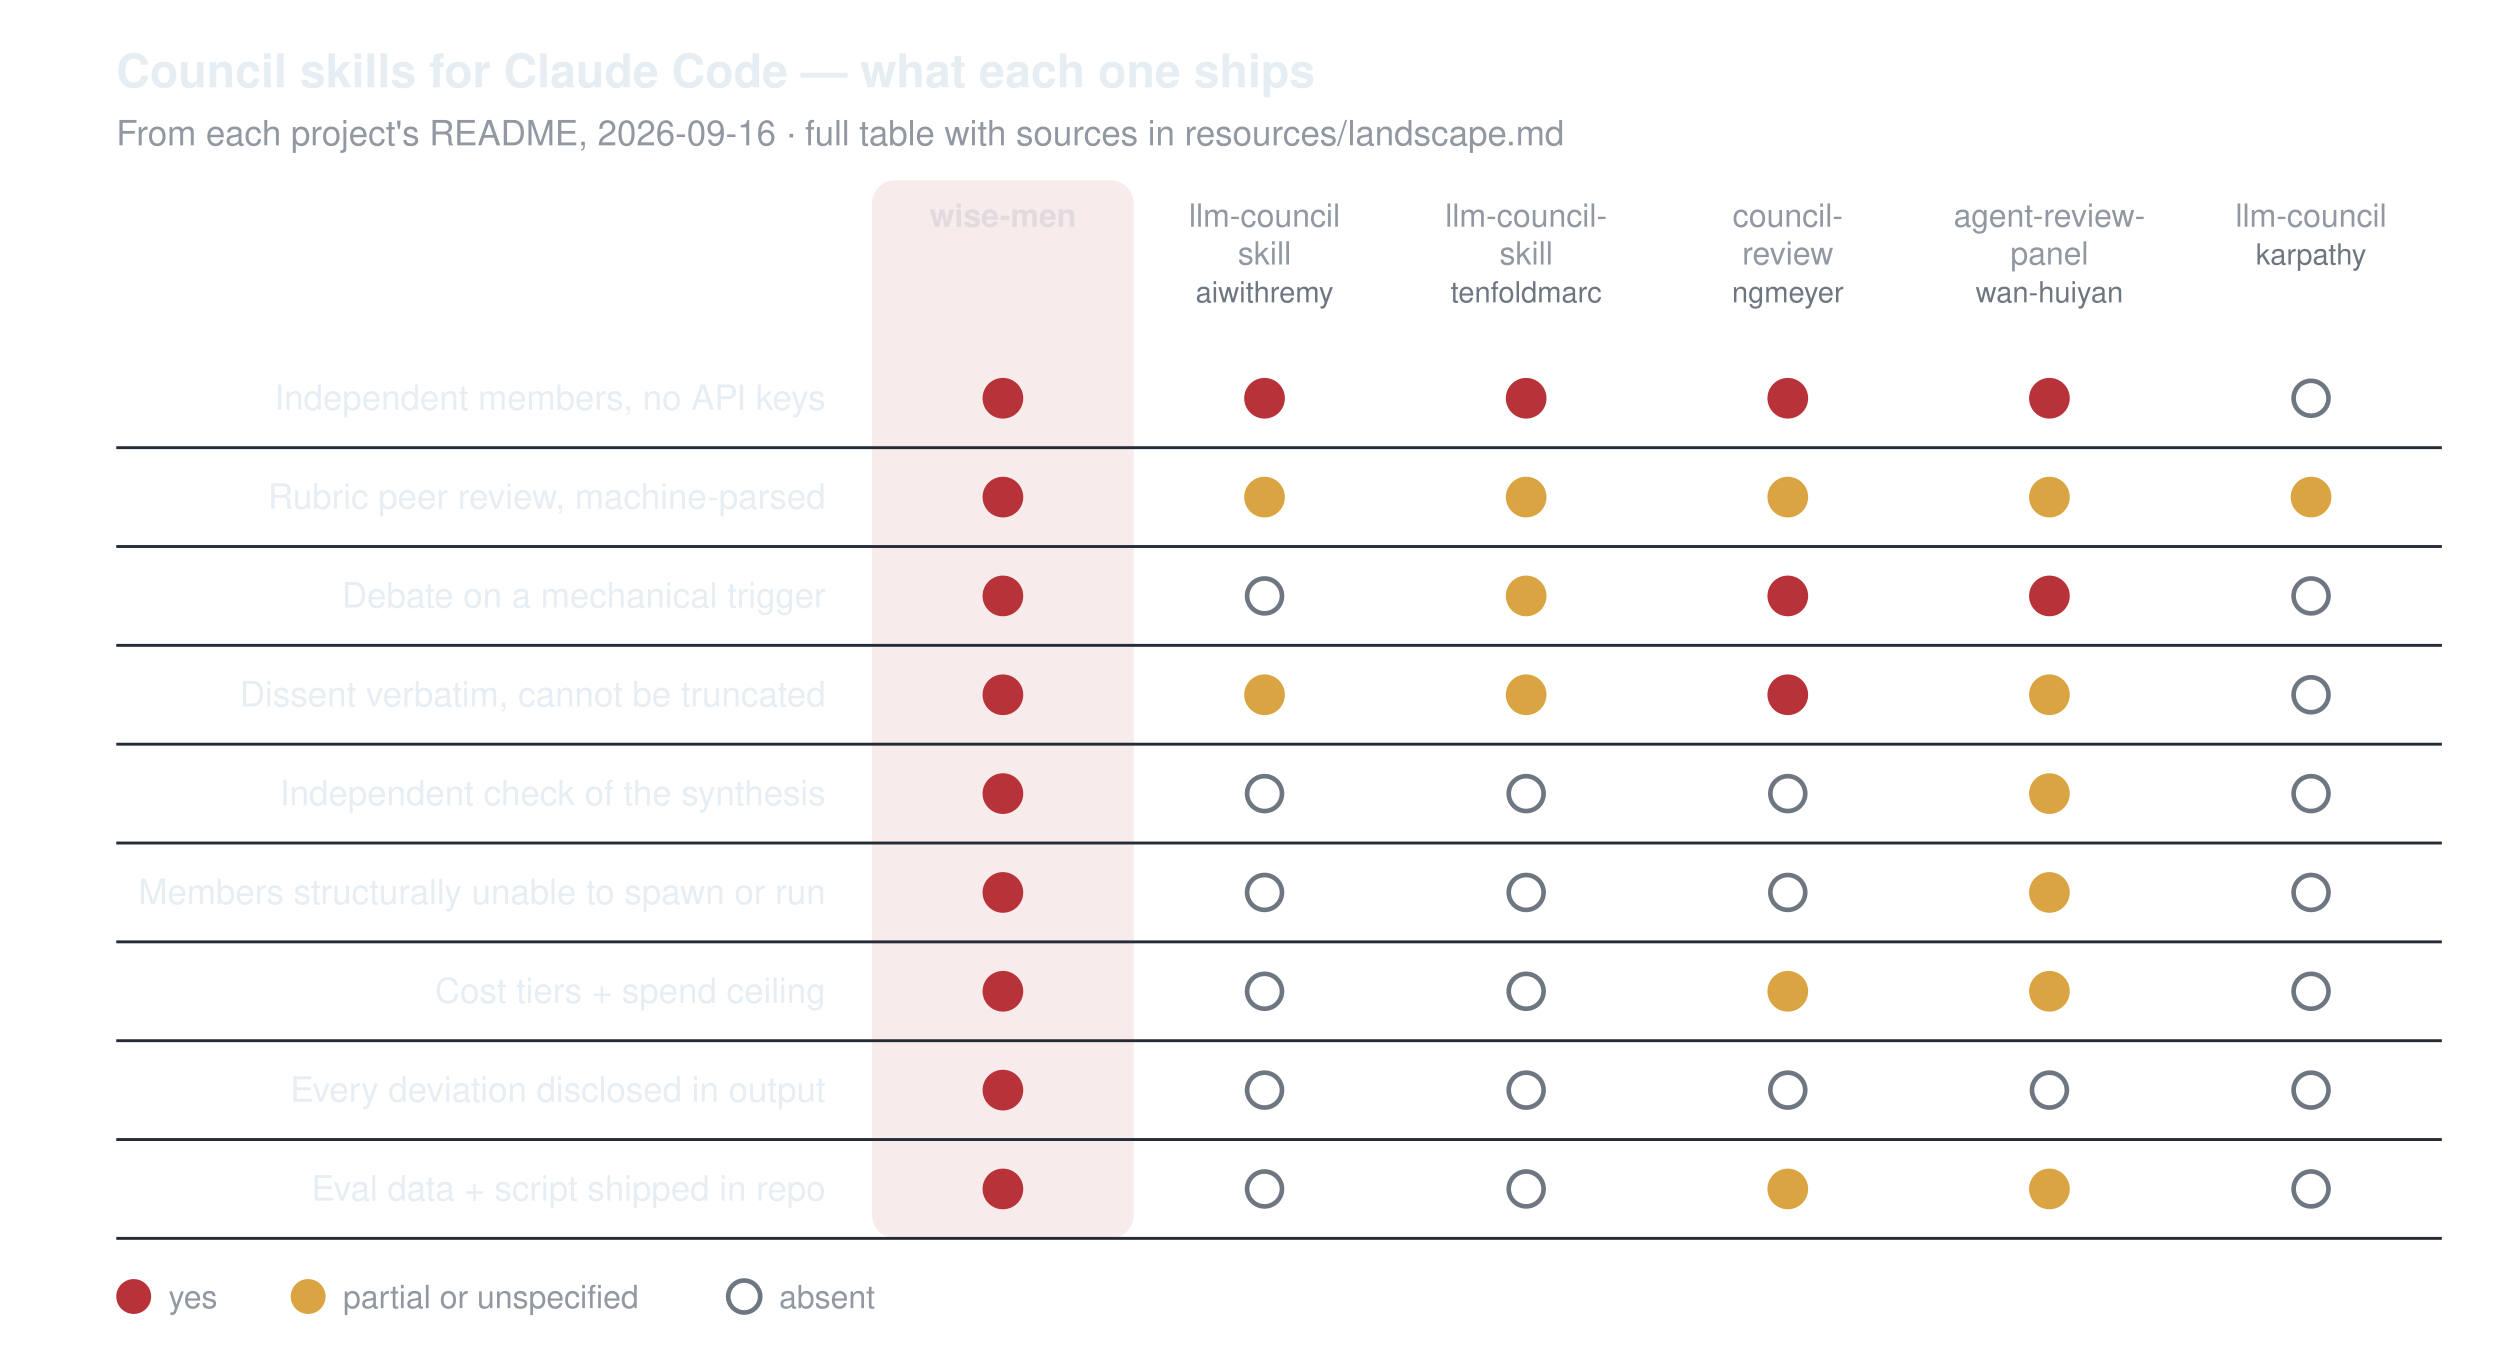
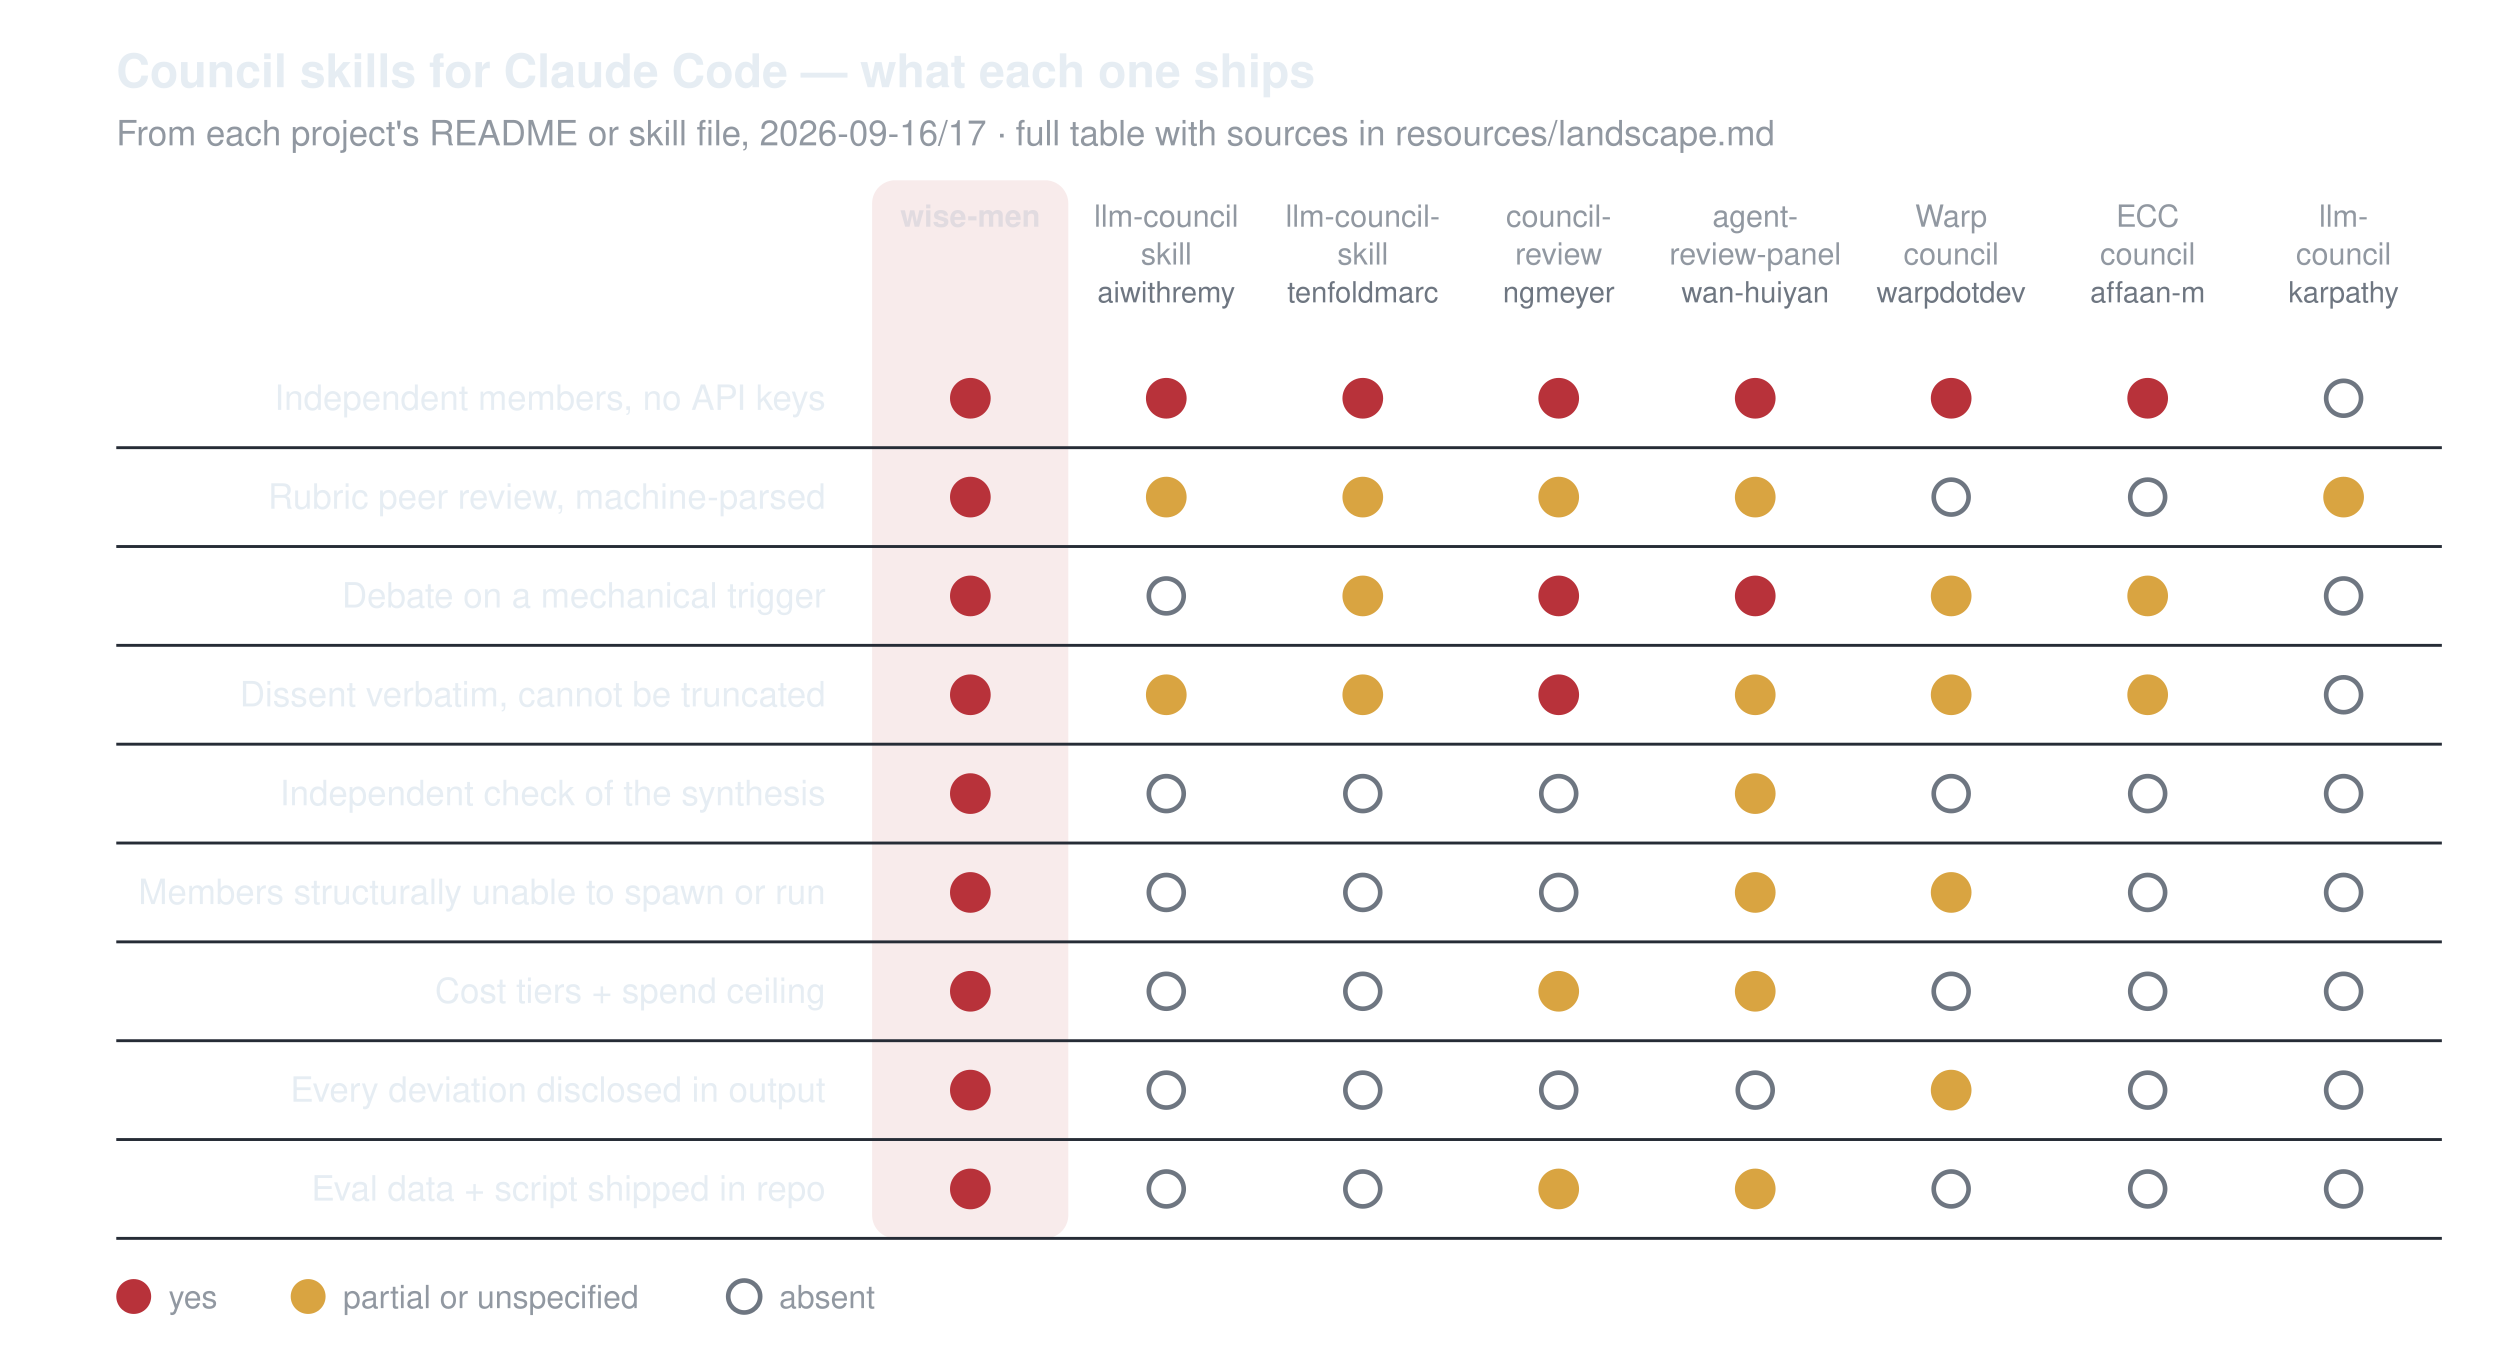
<svg xmlns="http://www.w3.org/2000/svg" viewBox="0 0 860 466" width="860" font-family="-apple-system, BlinkMacSystemFont, 'Segoe UI', Helvetica, Arial, sans-serif">
  <text x="40" y="30" font-size="16" font-weight="600" fill="#e6edf3" text-anchor="start">Council skills for Claude Code — what each one ships</text>
-   <text x="40" y="50" font-size="12" font-weight="400" fill="#9198a1" text-anchor="start">From each project's README, 2026-09-16 · full table with sources in resources/landscape.md</text>
-   <text x="345" y="78" font-size="11" font-weight="700" fill="#e6edf3" text-anchor="middle">wise-men</text>
-   <text x="435" y="78" font-size="11" font-weight="500" fill="#9198a1" text-anchor="middle">llm-council</text>
-   <text x="435" y="91" font-size="11" font-weight="500" fill="#9198a1" text-anchor="middle">skill</text>
-   <text x="435" y="104" font-size="10" font-weight="400" fill="#6e7681" text-anchor="middle">aiwithremy</text>
-   <text x="525" y="78" font-size="11" font-weight="500" fill="#9198a1" text-anchor="middle">llm-council-</text>
-   <text x="525" y="91" font-size="11" font-weight="500" fill="#9198a1" text-anchor="middle">skill</text>
-   <text x="525" y="104" font-size="10" font-weight="400" fill="#6e7681" text-anchor="middle">tenfoldmarc</text>
-   <text x="615" y="78" font-size="11" font-weight="500" fill="#9198a1" text-anchor="middle">council-</text>
-   <text x="615" y="91" font-size="11" font-weight="500" fill="#9198a1" text-anchor="middle">review</text>
-   <text x="615" y="104" font-size="10" font-weight="400" fill="#6e7681" text-anchor="middle">ngmeyer</text>
-   <text x="705" y="78" font-size="11" font-weight="500" fill="#9198a1" text-anchor="middle">agent-review-</text>
-   <text x="705" y="91" font-size="11" font-weight="500" fill="#9198a1" text-anchor="middle">panel</text>
-   <text x="705" y="104" font-size="10" font-weight="400" fill="#6e7681" text-anchor="middle">wan-huiyan</text>
-   <text x="795" y="78" font-size="11" font-weight="500" fill="#9198a1" text-anchor="middle">llm-council</text>
-   <text x="795" y="91" font-size="10" font-weight="400" fill="#6e7681" text-anchor="middle">karpathy</text>
-   <rect x="300" y="62" width="90" height="364" rx="8" fill="#b8323a" fill-opacity="0.10" />
+   <text x="40" y="50" font-size="12" font-weight="400" fill="#9198a1" text-anchor="start">From each project's README or skill file, 2026-09-16/17 · full table with sources in resources/landscape.md</text>
+   <text x="333.8" y="78" font-size="10.5" font-weight="700" fill="#e6edf3" text-anchor="middle">wise-men</text>
+   <text x="401.2" y="78" font-size="10.5" font-weight="500" fill="#9198a1" text-anchor="middle">llm-council</text>
+   <text x="401.2" y="91" font-size="10.5" font-weight="500" fill="#9198a1" text-anchor="middle">skill</text>
+   <text x="401.2" y="104" font-size="10" font-weight="400" fill="#6e7681" text-anchor="middle">aiwithremy</text>
+   <text x="468.8" y="78" font-size="10.5" font-weight="500" fill="#9198a1" text-anchor="middle">llm-council-</text>
+   <text x="468.8" y="91" font-size="10.5" font-weight="500" fill="#9198a1" text-anchor="middle">skill</text>
+   <text x="468.8" y="104" font-size="10" font-weight="400" fill="#6e7681" text-anchor="middle">tenfoldmarc</text>
+   <text x="536.2" y="78" font-size="10.5" font-weight="500" fill="#9198a1" text-anchor="middle">council-</text>
+   <text x="536.2" y="91" font-size="10.5" font-weight="500" fill="#9198a1" text-anchor="middle">review</text>
+   <text x="536.2" y="104" font-size="10" font-weight="400" fill="#6e7681" text-anchor="middle">ngmeyer</text>
+   <text x="603.8" y="78" font-size="10.5" font-weight="500" fill="#9198a1" text-anchor="middle">agent-</text>
+   <text x="603.8" y="91" font-size="10.5" font-weight="500" fill="#9198a1" text-anchor="middle">review-panel</text>
+   <text x="603.8" y="104" font-size="10" font-weight="400" fill="#6e7681" text-anchor="middle">wan-huiyan</text>
+   <text x="671.2" y="78" font-size="10.5" font-weight="500" fill="#9198a1" text-anchor="middle">Warp</text>
+   <text x="671.2" y="91" font-size="10.5" font-weight="500" fill="#9198a1" text-anchor="middle">council</text>
+   <text x="671.2" y="104" font-size="10" font-weight="400" fill="#6e7681" text-anchor="middle">warpdotdev</text>
+   <text x="738.8" y="78" font-size="10.5" font-weight="500" fill="#9198a1" text-anchor="middle">ECC</text>
+   <text x="738.8" y="91" font-size="10.5" font-weight="500" fill="#9198a1" text-anchor="middle">council</text>
+   <text x="738.8" y="104" font-size="10" font-weight="400" fill="#6e7681" text-anchor="middle">affaan-m</text>
+   <text x="806.2" y="78" font-size="10.5" font-weight="500" fill="#9198a1" text-anchor="middle">llm-</text>
+   <text x="806.2" y="91" font-size="10.5" font-weight="500" fill="#9198a1" text-anchor="middle">council</text>
+   <text x="806.2" y="104" font-size="10" font-weight="400" fill="#6e7681" text-anchor="middle">karpathy</text>
+   <rect x="300" y="62" width="67.5" height="364" rx="8" fill="#b8323a" fill-opacity="0.10" />
  <text x="284" y="141" font-size="12" font-weight="400" fill="#e6edf3" text-anchor="end">Independent members, no API keys</text>
  <line x1="40" y1="154" x2="840" y2="154" stroke="#262c36" stroke-width="1" />
-   <circle cx="345" cy="137" r="7" fill="#b8323a" />
-   <circle cx="435" cy="137" r="7" fill="#b8323a" />
-   <circle cx="525" cy="137" r="7" fill="#b8323a" />
-   <circle cx="615" cy="137" r="7" fill="#b8323a" />
-   <circle cx="705" cy="137" r="7" fill="#b8323a" />
-   <circle cx="795" cy="137" r="6" fill="none" stroke="#6e7681" stroke-width="1.6" />
+   <circle cx="333.8" cy="137" r="7" fill="#b8323a" />
+   <circle cx="401.2" cy="137" r="7" fill="#b8323a" />
+   <circle cx="468.8" cy="137" r="7" fill="#b8323a" />
+   <circle cx="536.2" cy="137" r="7" fill="#b8323a" />
+   <circle cx="603.8" cy="137" r="7" fill="#b8323a" />
+   <circle cx="671.2" cy="137" r="7" fill="#b8323a" />
+   <circle cx="738.8" cy="137" r="7" fill="#b8323a" />
+   <circle cx="806.2" cy="137" r="6" fill="none" stroke="#6e7681" stroke-width="1.6" />
  <text x="284" y="175" font-size="12" font-weight="400" fill="#e6edf3" text-anchor="end">Rubric peer review, machine-parsed</text>
  <line x1="40" y1="188" x2="840" y2="188" stroke="#262c36" stroke-width="1" />
-   <circle cx="345" cy="171" r="7" fill="#b8323a" />
-   <circle cx="435" cy="171" r="7" fill="#d9a441" />
-   <circle cx="525" cy="171" r="7" fill="#d9a441" />
-   <circle cx="615" cy="171" r="7" fill="#d9a441" />
-   <circle cx="705" cy="171" r="7" fill="#d9a441" />
-   <circle cx="795" cy="171" r="7" fill="#d9a441" />
+   <circle cx="333.8" cy="171" r="7" fill="#b8323a" />
+   <circle cx="401.2" cy="171" r="7" fill="#d9a441" />
+   <circle cx="468.8" cy="171" r="7" fill="#d9a441" />
+   <circle cx="536.2" cy="171" r="7" fill="#d9a441" />
+   <circle cx="603.8" cy="171" r="7" fill="#d9a441" />
+   <circle cx="671.2" cy="171" r="6" fill="none" stroke="#6e7681" stroke-width="1.6" />
+   <circle cx="738.8" cy="171" r="6" fill="none" stroke="#6e7681" stroke-width="1.6" />
+   <circle cx="806.2" cy="171" r="7" fill="#d9a441" />
  <text x="284" y="209" font-size="12" font-weight="400" fill="#e6edf3" text-anchor="end">Debate on a mechanical trigger</text>
  <line x1="40" y1="222" x2="840" y2="222" stroke="#262c36" stroke-width="1" />
-   <circle cx="345" cy="205" r="7" fill="#b8323a" />
-   <circle cx="435" cy="205" r="6" fill="none" stroke="#6e7681" stroke-width="1.6" />
-   <circle cx="525" cy="205" r="7" fill="#d9a441" />
-   <circle cx="615" cy="205" r="7" fill="#b8323a" />
-   <circle cx="705" cy="205" r="7" fill="#b8323a" />
-   <circle cx="795" cy="205" r="6" fill="none" stroke="#6e7681" stroke-width="1.6" />
+   <circle cx="333.8" cy="205" r="7" fill="#b8323a" />
+   <circle cx="401.2" cy="205" r="6" fill="none" stroke="#6e7681" stroke-width="1.6" />
+   <circle cx="468.8" cy="205" r="7" fill="#d9a441" />
+   <circle cx="536.2" cy="205" r="7" fill="#b8323a" />
+   <circle cx="603.8" cy="205" r="7" fill="#b8323a" />
+   <circle cx="671.2" cy="205" r="7" fill="#d9a441" />
+   <circle cx="738.8" cy="205" r="7" fill="#d9a441" />
+   <circle cx="806.2" cy="205" r="6" fill="none" stroke="#6e7681" stroke-width="1.6" />
  <text x="284" y="243" font-size="12" font-weight="400" fill="#e6edf3" text-anchor="end">Dissent verbatim, cannot be truncated</text>
  <line x1="40" y1="256" x2="840" y2="256" stroke="#262c36" stroke-width="1" />
-   <circle cx="345" cy="239" r="7" fill="#b8323a" />
-   <circle cx="435" cy="239" r="7" fill="#d9a441" />
-   <circle cx="525" cy="239" r="7" fill="#d9a441" />
-   <circle cx="615" cy="239" r="7" fill="#b8323a" />
-   <circle cx="705" cy="239" r="7" fill="#d9a441" />
-   <circle cx="795" cy="239" r="6" fill="none" stroke="#6e7681" stroke-width="1.6" />
+   <circle cx="333.8" cy="239" r="7" fill="#b8323a" />
+   <circle cx="401.2" cy="239" r="7" fill="#d9a441" />
+   <circle cx="468.8" cy="239" r="7" fill="#d9a441" />
+   <circle cx="536.2" cy="239" r="7" fill="#b8323a" />
+   <circle cx="603.8" cy="239" r="7" fill="#d9a441" />
+   <circle cx="671.2" cy="239" r="7" fill="#d9a441" />
+   <circle cx="738.8" cy="239" r="7" fill="#d9a441" />
+   <circle cx="806.2" cy="239" r="6" fill="none" stroke="#6e7681" stroke-width="1.6" />
  <text x="284" y="277" font-size="12" font-weight="400" fill="#e6edf3" text-anchor="end">Independent check of the synthesis</text>
  <line x1="40" y1="290" x2="840" y2="290" stroke="#262c36" stroke-width="1" />
-   <circle cx="345" cy="273" r="7" fill="#b8323a" />
-   <circle cx="435" cy="273" r="6" fill="none" stroke="#6e7681" stroke-width="1.6" />
-   <circle cx="525" cy="273" r="6" fill="none" stroke="#6e7681" stroke-width="1.6" />
-   <circle cx="615" cy="273" r="6" fill="none" stroke="#6e7681" stroke-width="1.6" />
-   <circle cx="705" cy="273" r="7" fill="#d9a441" />
-   <circle cx="795" cy="273" r="6" fill="none" stroke="#6e7681" stroke-width="1.6" />
+   <circle cx="333.8" cy="273" r="7" fill="#b8323a" />
+   <circle cx="401.2" cy="273" r="6" fill="none" stroke="#6e7681" stroke-width="1.6" />
+   <circle cx="468.8" cy="273" r="6" fill="none" stroke="#6e7681" stroke-width="1.6" />
+   <circle cx="536.2" cy="273" r="6" fill="none" stroke="#6e7681" stroke-width="1.6" />
+   <circle cx="603.8" cy="273" r="7" fill="#d9a441" />
+   <circle cx="671.2" cy="273" r="6" fill="none" stroke="#6e7681" stroke-width="1.6" />
+   <circle cx="738.8" cy="273" r="6" fill="none" stroke="#6e7681" stroke-width="1.6" />
+   <circle cx="806.2" cy="273" r="6" fill="none" stroke="#6e7681" stroke-width="1.6" />
  <text x="284" y="311" font-size="12" font-weight="400" fill="#e6edf3" text-anchor="end">Members structurally unable to spawn or run</text>
  <line x1="40" y1="324" x2="840" y2="324" stroke="#262c36" stroke-width="1" />
-   <circle cx="345" cy="307" r="7" fill="#b8323a" />
-   <circle cx="435" cy="307" r="6" fill="none" stroke="#6e7681" stroke-width="1.6" />
-   <circle cx="525" cy="307" r="6" fill="none" stroke="#6e7681" stroke-width="1.6" />
-   <circle cx="615" cy="307" r="6" fill="none" stroke="#6e7681" stroke-width="1.6" />
-   <circle cx="705" cy="307" r="7" fill="#d9a441" />
-   <circle cx="795" cy="307" r="6" fill="none" stroke="#6e7681" stroke-width="1.6" />
+   <circle cx="333.8" cy="307" r="7" fill="#b8323a" />
+   <circle cx="401.2" cy="307" r="6" fill="none" stroke="#6e7681" stroke-width="1.6" />
+   <circle cx="468.8" cy="307" r="6" fill="none" stroke="#6e7681" stroke-width="1.6" />
+   <circle cx="536.2" cy="307" r="6" fill="none" stroke="#6e7681" stroke-width="1.6" />
+   <circle cx="603.8" cy="307" r="7" fill="#d9a441" />
+   <circle cx="671.2" cy="307" r="7" fill="#d9a441" />
+   <circle cx="738.8" cy="307" r="6" fill="none" stroke="#6e7681" stroke-width="1.6" />
+   <circle cx="806.2" cy="307" r="6" fill="none" stroke="#6e7681" stroke-width="1.6" />
  <text x="284" y="345" font-size="12" font-weight="400" fill="#e6edf3" text-anchor="end">Cost tiers + spend ceiling</text>
  <line x1="40" y1="358" x2="840" y2="358" stroke="#262c36" stroke-width="1" />
-   <circle cx="345" cy="341" r="7" fill="#b8323a" />
-   <circle cx="435" cy="341" r="6" fill="none" stroke="#6e7681" stroke-width="1.6" />
-   <circle cx="525" cy="341" r="6" fill="none" stroke="#6e7681" stroke-width="1.6" />
-   <circle cx="615" cy="341" r="7" fill="#d9a441" />
-   <circle cx="705" cy="341" r="7" fill="#d9a441" />
-   <circle cx="795" cy="341" r="6" fill="none" stroke="#6e7681" stroke-width="1.6" />
+   <circle cx="333.8" cy="341" r="7" fill="#b8323a" />
+   <circle cx="401.2" cy="341" r="6" fill="none" stroke="#6e7681" stroke-width="1.6" />
+   <circle cx="468.8" cy="341" r="6" fill="none" stroke="#6e7681" stroke-width="1.6" />
+   <circle cx="536.2" cy="341" r="7" fill="#d9a441" />
+   <circle cx="603.8" cy="341" r="7" fill="#d9a441" />
+   <circle cx="671.2" cy="341" r="6" fill="none" stroke="#6e7681" stroke-width="1.6" />
+   <circle cx="738.8" cy="341" r="6" fill="none" stroke="#6e7681" stroke-width="1.6" />
+   <circle cx="806.2" cy="341" r="6" fill="none" stroke="#6e7681" stroke-width="1.6" />
  <text x="284" y="379" font-size="12" font-weight="400" fill="#e6edf3" text-anchor="end">Every deviation disclosed in output</text>
  <line x1="40" y1="392" x2="840" y2="392" stroke="#262c36" stroke-width="1" />
-   <circle cx="345" cy="375" r="7" fill="#b8323a" />
-   <circle cx="435" cy="375" r="6" fill="none" stroke="#6e7681" stroke-width="1.6" />
-   <circle cx="525" cy="375" r="6" fill="none" stroke="#6e7681" stroke-width="1.6" />
-   <circle cx="615" cy="375" r="6" fill="none" stroke="#6e7681" stroke-width="1.6" />
-   <circle cx="705" cy="375" r="6" fill="none" stroke="#6e7681" stroke-width="1.6" />
-   <circle cx="795" cy="375" r="6" fill="none" stroke="#6e7681" stroke-width="1.6" />
+   <circle cx="333.8" cy="375" r="7" fill="#b8323a" />
+   <circle cx="401.2" cy="375" r="6" fill="none" stroke="#6e7681" stroke-width="1.6" />
+   <circle cx="468.8" cy="375" r="6" fill="none" stroke="#6e7681" stroke-width="1.6" />
+   <circle cx="536.2" cy="375" r="6" fill="none" stroke="#6e7681" stroke-width="1.6" />
+   <circle cx="603.8" cy="375" r="6" fill="none" stroke="#6e7681" stroke-width="1.6" />
+   <circle cx="671.2" cy="375" r="7" fill="#d9a441" />
+   <circle cx="738.8" cy="375" r="6" fill="none" stroke="#6e7681" stroke-width="1.6" />
+   <circle cx="806.2" cy="375" r="6" fill="none" stroke="#6e7681" stroke-width="1.6" />
  <text x="284" y="413" font-size="12" font-weight="400" fill="#e6edf3" text-anchor="end">Eval data + script shipped in repo</text>
  <line x1="40" y1="426" x2="840" y2="426" stroke="#262c36" stroke-width="1" />
-   <circle cx="345" cy="409" r="7" fill="#b8323a" />
-   <circle cx="435" cy="409" r="6" fill="none" stroke="#6e7681" stroke-width="1.6" />
-   <circle cx="525" cy="409" r="6" fill="none" stroke="#6e7681" stroke-width="1.6" />
-   <circle cx="615" cy="409" r="7" fill="#d9a441" />
-   <circle cx="705" cy="409" r="7" fill="#d9a441" />
-   <circle cx="795" cy="409" r="6" fill="none" stroke="#6e7681" stroke-width="1.6" />
+   <circle cx="333.8" cy="409" r="7" fill="#b8323a" />
+   <circle cx="401.2" cy="409" r="6" fill="none" stroke="#6e7681" stroke-width="1.6" />
+   <circle cx="468.8" cy="409" r="6" fill="none" stroke="#6e7681" stroke-width="1.6" />
+   <circle cx="536.2" cy="409" r="7" fill="#d9a441" />
+   <circle cx="603.8" cy="409" r="7" fill="#d9a441" />
+   <circle cx="671.2" cy="409" r="6" fill="none" stroke="#6e7681" stroke-width="1.6" />
+   <circle cx="738.8" cy="409" r="6" fill="none" stroke="#6e7681" stroke-width="1.6" />
+   <circle cx="806.2" cy="409" r="6" fill="none" stroke="#6e7681" stroke-width="1.6" />
  <circle cx="46" cy="446" r="6" fill="#b8323a" />
  <text x="58" y="450" font-size="11" font-weight="400" fill="#9198a1" text-anchor="start">yes</text>
  <circle cx="106" cy="446" r="6" fill="#d9a441" />
  <text x="118" y="450" font-size="11" font-weight="400" fill="#9198a1" text-anchor="start">partial or unspecified</text>
  <circle cx="256" cy="446" r="5.5" fill="none" stroke="#6e7681" stroke-width="1.6" />
  <text x="268" y="450" font-size="11" font-weight="400" fill="#9198a1" text-anchor="start">absent</text>
</svg>
